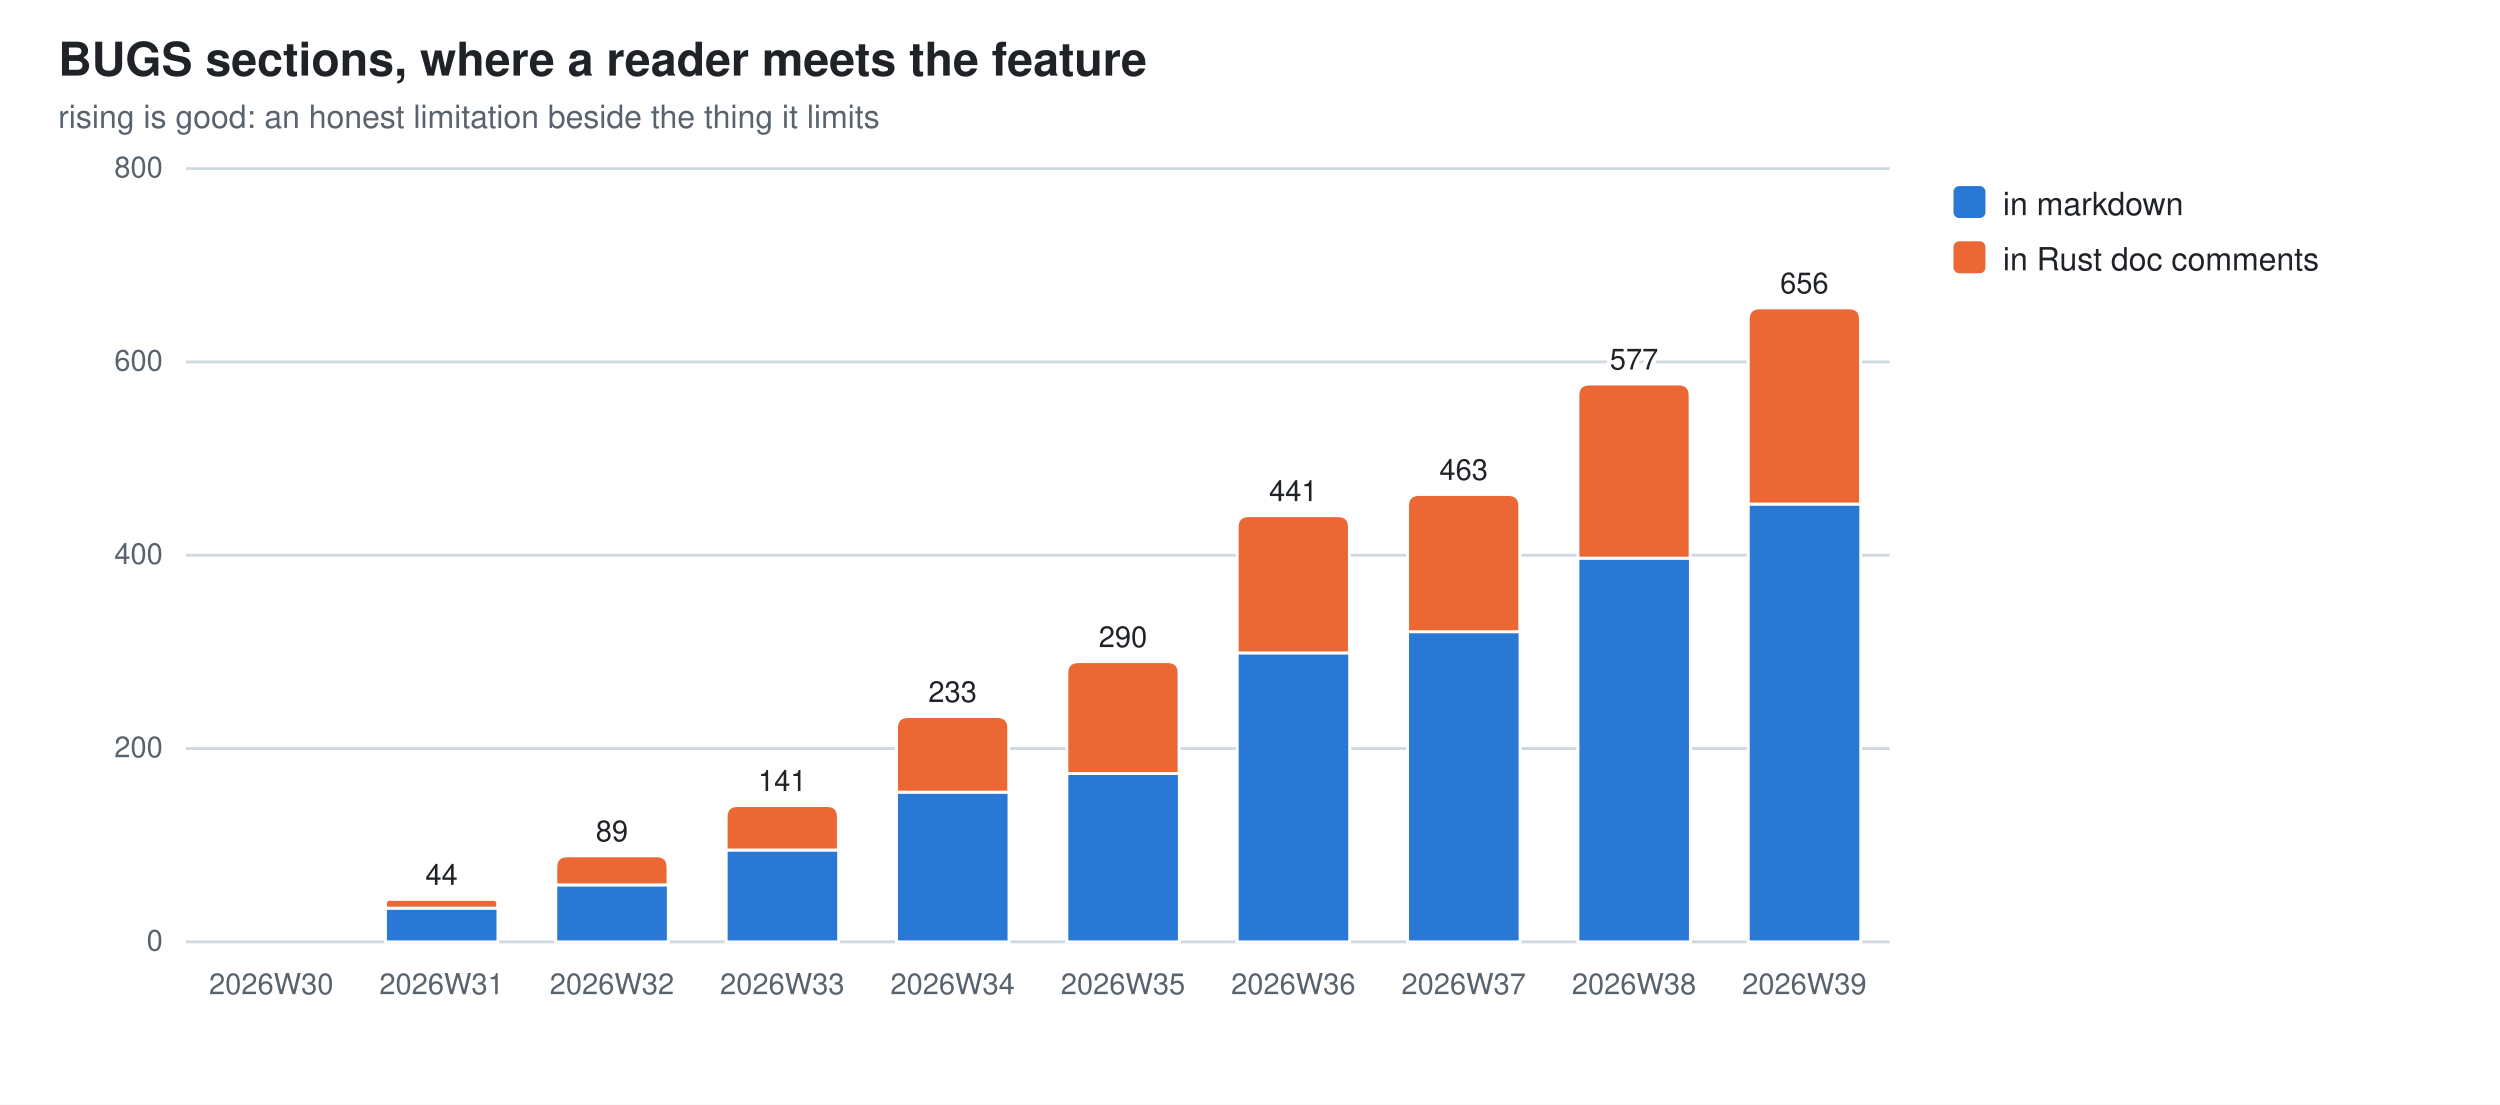
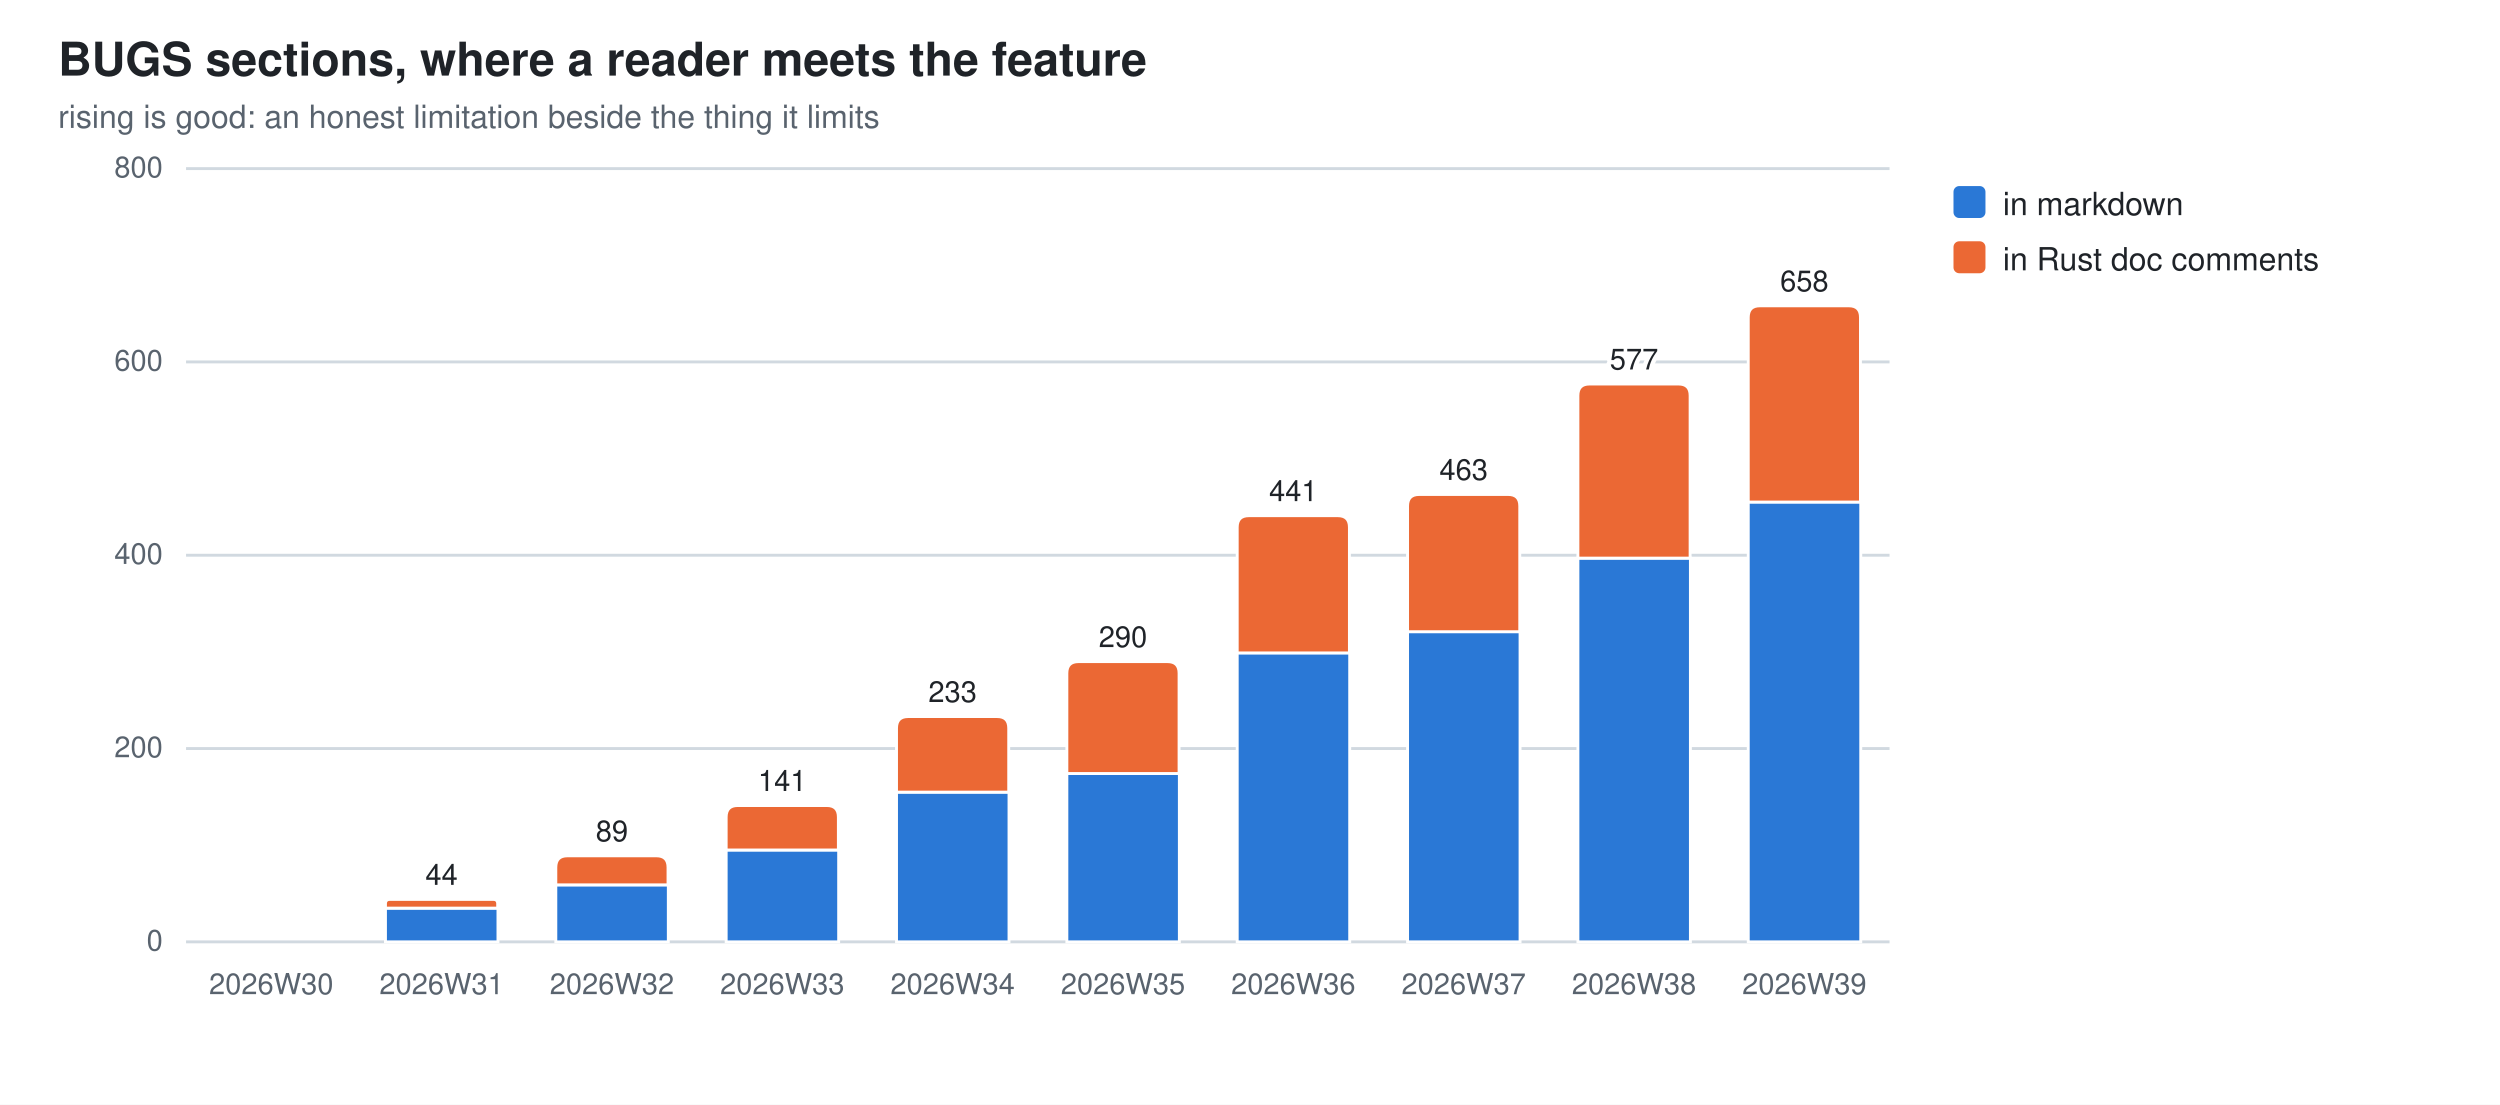
<svg xmlns="http://www.w3.org/2000/svg" width="860" height="380" viewBox="0 0 860 380" role="img" aria-label="BUGS sections, where a reader meets the feature">
  <style>
  .bg{fill:#ffffff} .fg{fill:#1f2328} .mut{fill:#59636e} .grid{stroke:#d1d9e0}
  .seg{stroke:#ffffff;stroke-width:1}
  .val{paint-order:stroke;stroke:#ffffff;stroke-width:3px;stroke-linejoin:round}
  .s0{fill:#2a78d6}  .s1{fill:#eb6834}  .s2{fill:#1baf7a}  .s3{fill:#eda100}  .s4{fill:#e87ba4}  .s5{fill:#008300}  .s6{fill:#4a3aa7}  .s7{fill:#e34948}
  @media (prefers-color-scheme: dark){
    .bg{fill:#0d1117} .fg{fill:#e6edf3} .mut{fill:#9198a1} .grid{stroke:#30363d}
    .seg{stroke:#0d1117} .val{stroke:#0d1117} .s0{fill:#3987e5} .s1{fill:#d95926} .s2{fill:#199e70} .s3{fill:#c98500} .s4{fill:#d55181} .s5{fill:#008300} .s6{fill:#9085e9} .s7{fill:#e66767}}
  text{font-family:-apple-system,BlinkMacSystemFont,"Segoe UI",Helvetica,Arial,sans-serif}
</style>
  <rect class="bg" width="860" height="380" />
  <text class="fg" x="20" y="26" font-size="16" font-weight="600">BUGS sections, where a reader meets the feature</text>
  <text class="mut" x="20" y="44" font-size="11">rising is good: an honest limitation beside the thing it limits</text>
  <line class="grid" x1="64" y1="324.0" x2="650.0" y2="324.0" stroke-width="1" />
  <text class="mut" x="56" y="327.0" font-size="10" text-anchor="end">0</text>
  <line class="grid" x1="64" y1="257.5" x2="650.0" y2="257.5" stroke-width="1" />
  <text class="mut" x="56" y="260.5" font-size="10" text-anchor="end">200</text>
  <line class="grid" x1="64" y1="191.0" x2="650.0" y2="191.0" stroke-width="1" />
  <text class="mut" x="56" y="194.0" font-size="10" text-anchor="end">400</text>
  <line class="grid" x1="64" y1="124.5" x2="650.0" y2="124.5" stroke-width="1" />
  <text class="mut" x="56" y="127.5" font-size="10" text-anchor="end">600</text>
  <line class="grid" x1="64" y1="58.0" x2="650.0" y2="58.0" stroke-width="1" />
  <text class="mut" x="56" y="61.0" font-size="10" text-anchor="end">800</text>
  <text class="mut" x="93.3" y="342" font-size="10" text-anchor="middle">2026W30</text>
  <rect class="seg s0" x="132.6" y="312.4" width="38.7" height="11.6" />
  <path class="seg s1" d="M132.6,312.4 V310.9 Q132.6,309.4 134.1,309.4 H169.7 Q171.2,309.4 171.2,310.9 V312.4 Z" />
  <text class="mut" x="151.9" y="342" font-size="10" text-anchor="middle">2026W31</text>
  <text class="fg val" x="151.9" y="304.4" font-size="10" text-anchor="middle">44</text>
  <rect class="seg s0" x="191.2" y="304.4" width="38.7" height="19.6" />
  <path class="seg s1" d="M191.2,304.4 V298.4 Q191.2,294.4 195.2,294.4 H225.8 Q229.8,294.4 229.8,298.4 V304.4 Z" />
  <text class="mut" x="210.5" y="342" font-size="10" text-anchor="middle">2026W32</text>
  <text class="fg val" x="210.5" y="289.4" font-size="10" text-anchor="middle">89</text>
  <rect class="seg s0" x="249.8" y="292.4" width="38.7" height="31.6" />
  <path class="seg s1" d="M249.8,292.4 V281.1 Q249.8,277.1 253.8,277.1 H284.4 Q288.4,277.1 288.4,281.1 V292.4 Z" />
  <text class="mut" x="269.1" y="342" font-size="10" text-anchor="middle">2026W33</text>
  <text class="fg val" x="269.1" y="272.1" font-size="10" text-anchor="middle">141</text>
  <rect class="seg s0" x="308.4" y="272.5" width="38.7" height="51.5" />
  <path class="seg s1" d="M308.4,272.5 V250.5 Q308.4,246.5 312.4,246.5 H343.0 Q347.0,246.5 347.0,250.5 V272.5 Z" />
  <text class="mut" x="327.7" y="342" font-size="10" text-anchor="middle">2026W34</text>
  <text class="fg val" x="327.7" y="241.5" font-size="10" text-anchor="middle">233</text>
  <rect class="seg s0" x="367.0" y="266.1" width="38.7" height="57.9" />
  <path class="seg s1" d="M367.0,266.1 V231.6 Q367.0,227.6 371.0,227.6 H401.6 Q405.6,227.6 405.6,231.6 V266.1 Z" />
  <text class="mut" x="386.3" y="342" font-size="10" text-anchor="middle">2026W35</text>
  <text class="fg val" x="386.3" y="222.6" font-size="10" text-anchor="middle">290</text>
  <rect class="seg s0" x="425.6" y="224.6" width="38.7" height="99.4" />
  <path class="seg s1" d="M425.6,224.6 V181.4 Q425.6,177.4 429.6,177.4 H460.2 Q464.2,177.4 464.2,181.4 V224.6 Z" />
  <text class="mut" x="444.9" y="342" font-size="10" text-anchor="middle">2026W36</text>
  <text class="fg val" x="444.9" y="172.4" font-size="10" text-anchor="middle">441</text>
  <rect class="seg s0" x="484.2" y="217.3" width="38.7" height="106.7" />
  <path class="seg s1" d="M484.2,217.3 V174.1 Q484.2,170.1 488.2,170.1 H518.8 Q522.8,170.1 522.8,174.1 V217.3 Z" />
  <text class="mut" x="503.5" y="342" font-size="10" text-anchor="middle">2026W37</text>
  <text class="fg val" x="503.5" y="165.1" font-size="10" text-anchor="middle">463</text>
  <rect class="seg s0" x="542.8" y="192.0" width="38.7" height="132.0" />
  <path class="seg s1" d="M542.8,192.0 V136.1 Q542.8,132.1 546.8,132.1 H577.4 Q581.4,132.1 581.4,136.1 V192.0 Z" />
  <text class="mut" x="562.1" y="342" font-size="10" text-anchor="middle">2026W38</text>
  <text class="fg val" x="562.1" y="127.1" font-size="10" text-anchor="middle">577</text>
-   <rect class="seg s0" x="601.4" y="173.4" width="38.7" height="150.6" />
-   <path class="seg s1" d="M601.4,173.4 V109.9 Q601.4,105.9 605.4,105.9 H636.0 Q640.0,105.9 640.0,109.9 V173.4 Z" />
+   <rect class="seg s0" x="601.4" y="172.7" width="38.7" height="151.3" />
+   <path class="seg s1" d="M601.4,172.7 V109.2 Q601.4,105.2 605.4,105.2 H636.0 Q640.0,105.2 640.0,109.2 V172.7 Z" />
  <text class="mut" x="620.7" y="342" font-size="10" text-anchor="middle">2026W39</text>
-   <text class="fg val" x="620.7" y="100.9" font-size="10" text-anchor="middle">656</text>
+   <text class="fg val" x="620.7" y="100.2" font-size="10" text-anchor="middle">658</text>
  <rect class="s0" x="672" y="64" width="11" height="11" rx="2" />
  <text class="fg" y="74" font-size="11">
    <tspan x="689" dy="0">in markdown</tspan>
  </text>
  <rect class="s1" x="672" y="83" width="11" height="11" rx="2" />
  <text class="fg" y="93" font-size="11">
    <tspan x="689" dy="0">in Rust doc comments</tspan>
  </text>
</svg>
